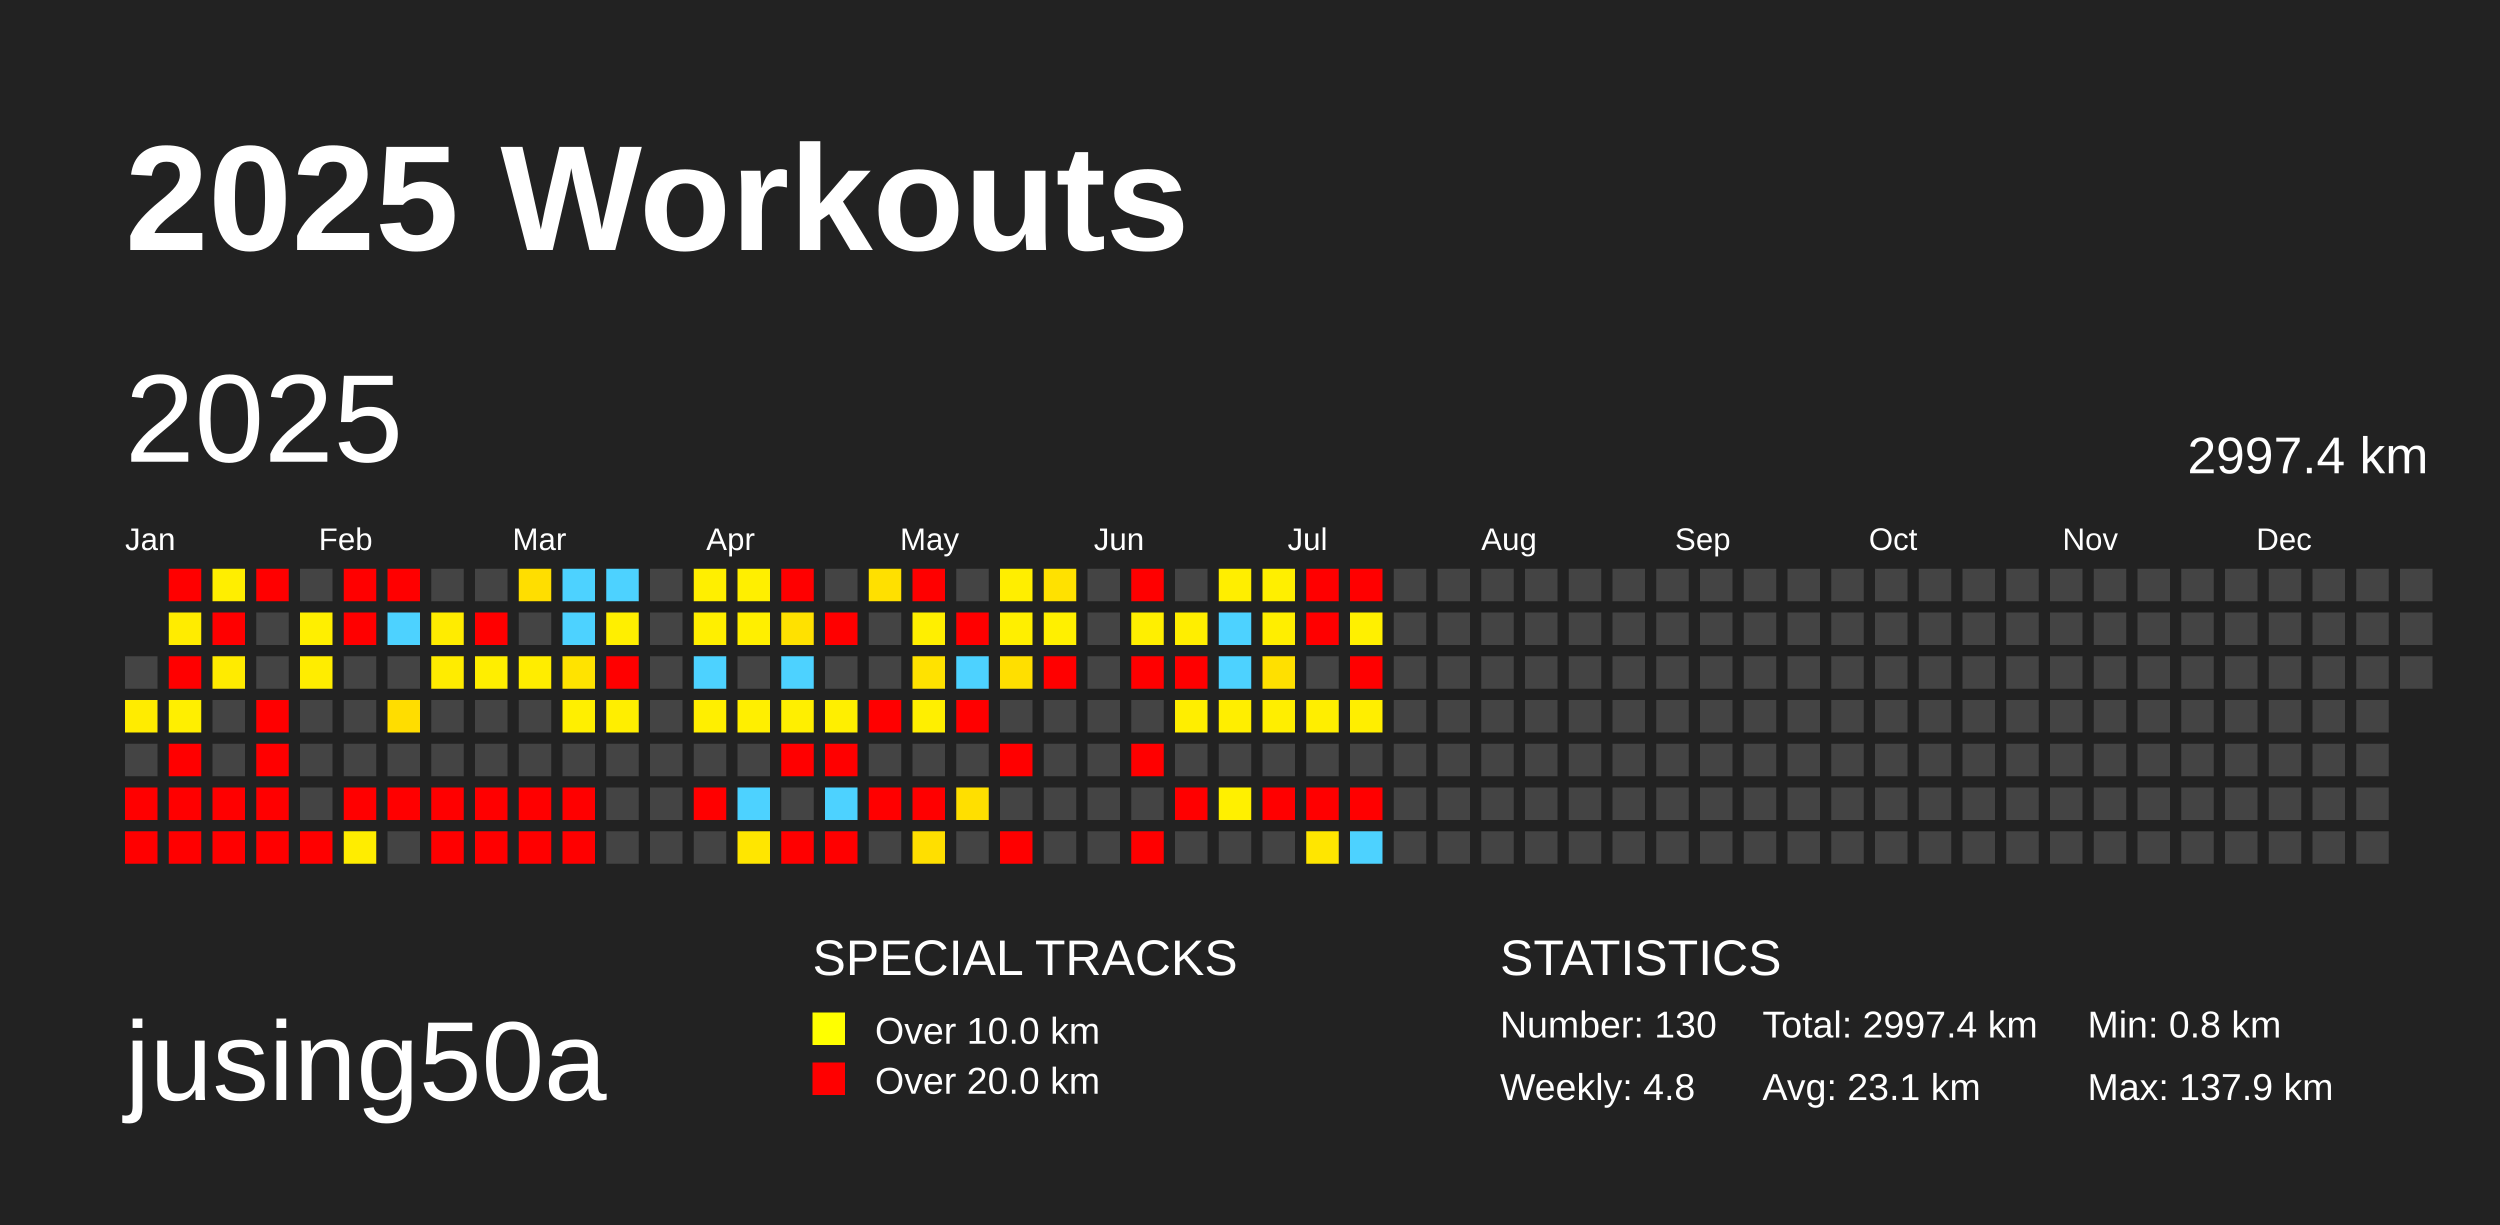
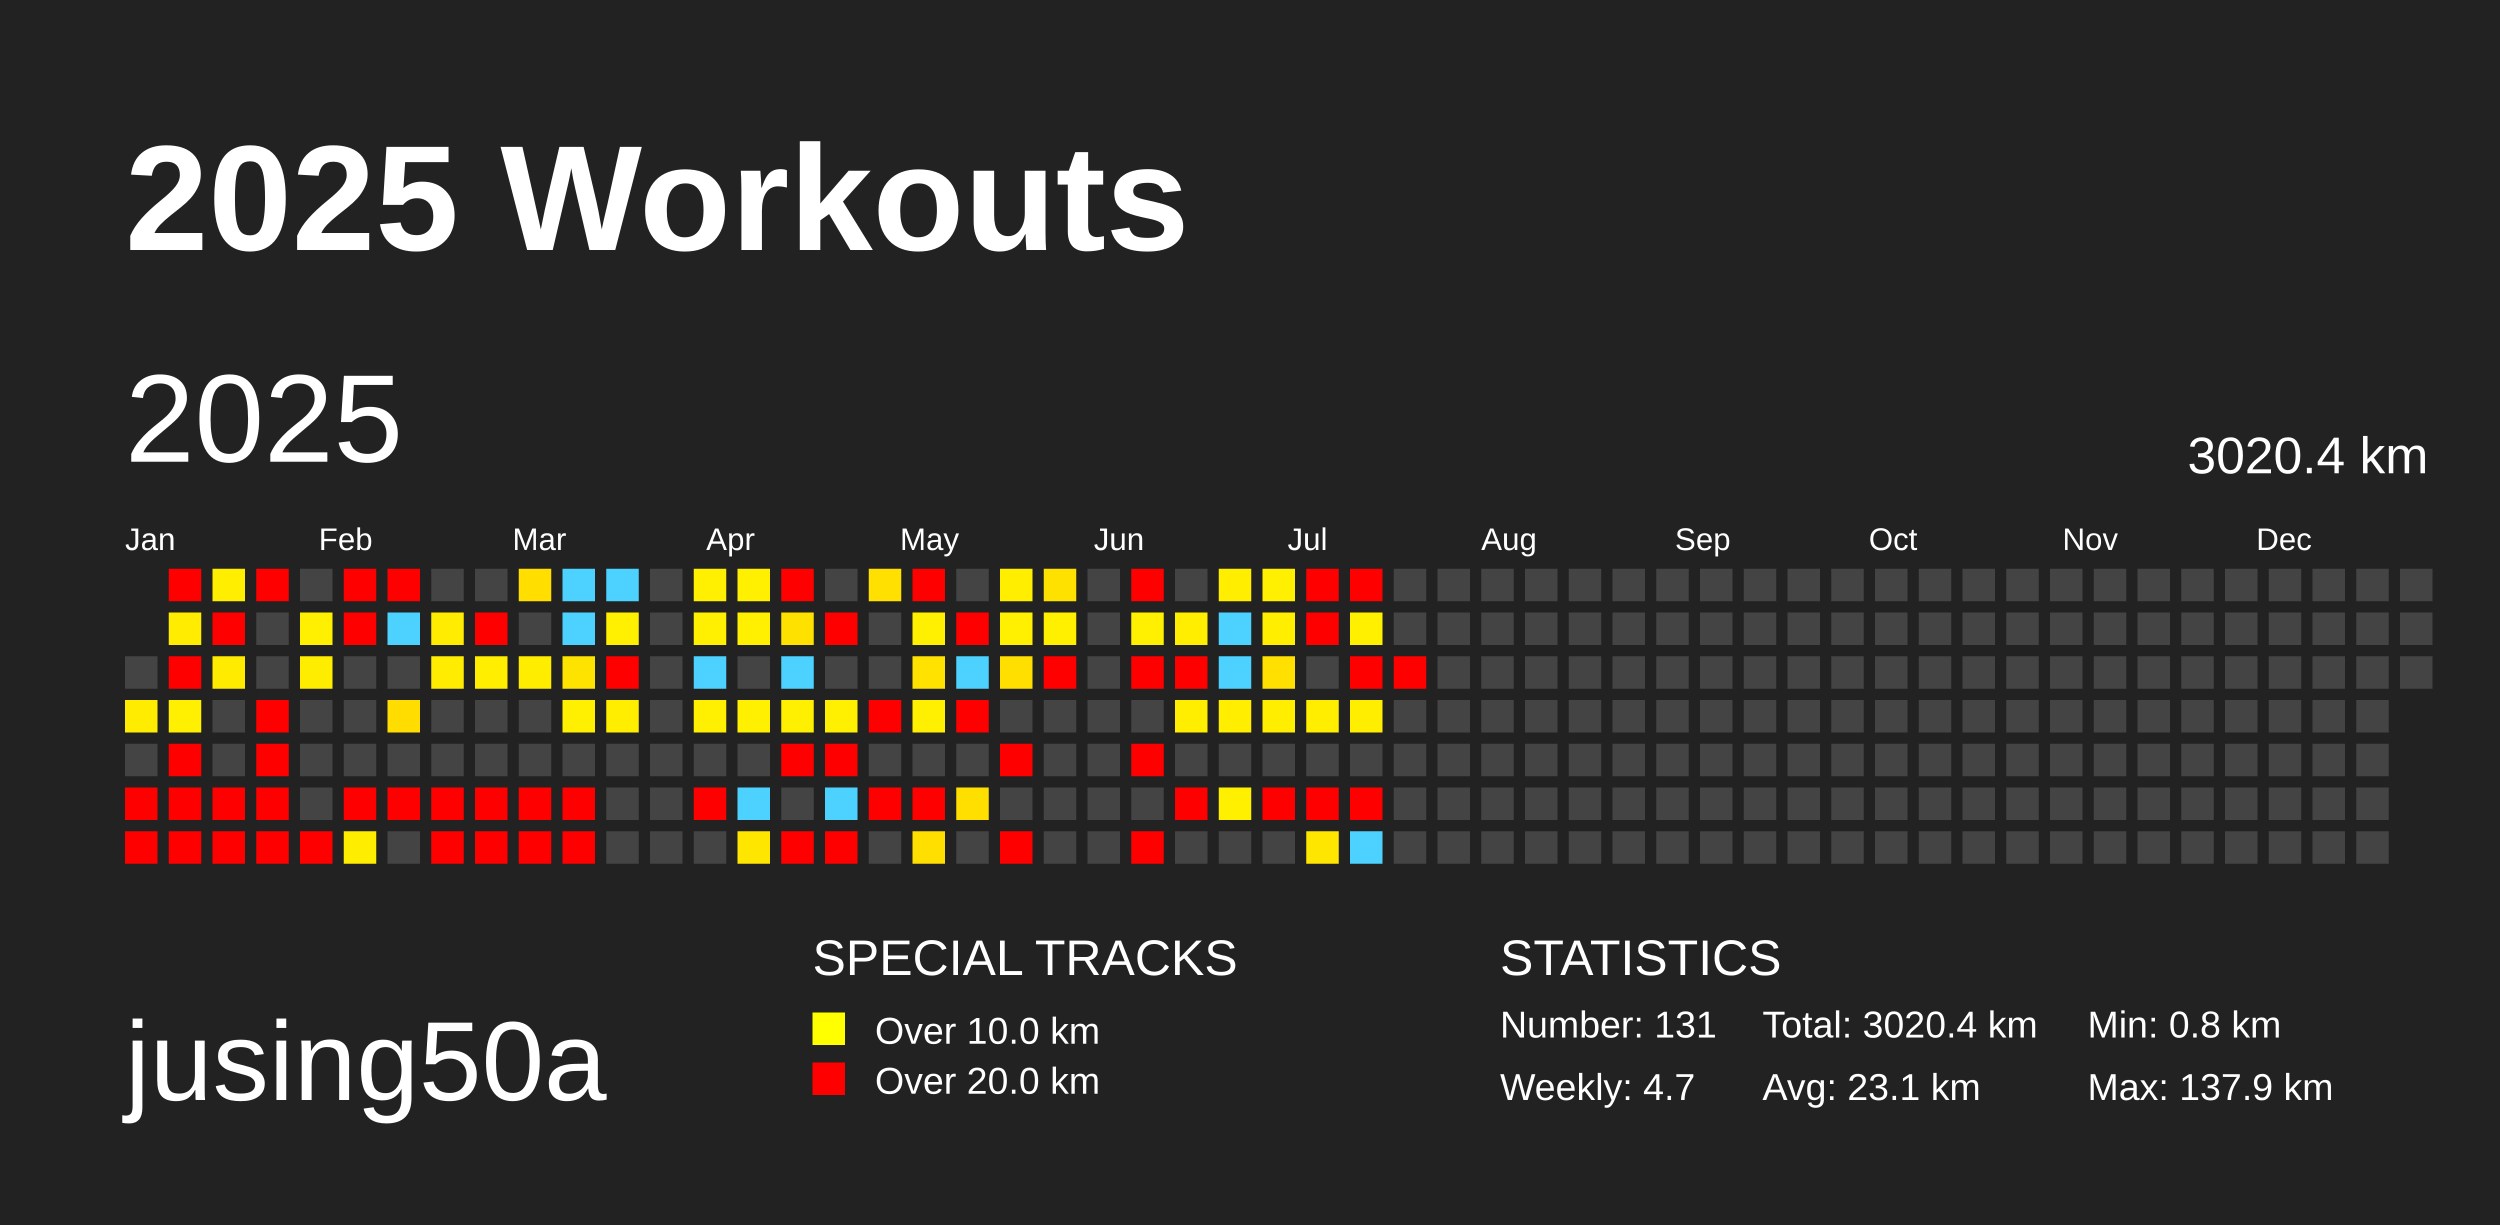
<svg xmlns="http://www.w3.org/2000/svg" baseProfile="full" height="98mm" version="1.1" viewBox="0,0,200,98" width="200mm">
  <defs />
  <rect fill="#222222" height="98" width="200" x="0" y="0" />
  <text fill="#FFFFFF" style="font-size:12px; font-family:Arial; font-weight:bold;" x="10" y="20">2025 Workouts</text>
  <text fill="#FFFFFF" style="font-size:9px; font-family:Arial" x="10" y="88">jusing50a</text>
  <text fill="#FFFFFF" style="font-size:4px; font-family:Arial" x="65" y="78">SPECIAL TRACKS</text>
  <rect fill="yellow" height="2.6" width="2.6" x="65" y="81" />
  <text fill="#FFFFFF" style="font-size:3px; font-family:Arial" x="70" y="83.5">Over 10.0 km</text>
  <rect fill="red" height="2.6" width="2.6" x="65" y="85" />
  <text fill="#FFFFFF" style="font-size:3px; font-family:Arial" x="70" y="87.5">Over 20.0 km</text>
  <text fill="#FFFFFF" style="font-size:4px; font-family:Arial" x="120" y="78">STATISTICS</text>
-   <text fill="#FFFFFF" style="font-size:3px; font-family:Arial" x="120" y="83">Number: 130</text>
-   <text fill="#FFFFFF" style="font-size:3px; font-family:Arial" x="120" y="88">Weekly: 4.8</text>
-   <text fill="#FFFFFF" style="font-size:3px; font-family:Arial" x="141" y="83">Total: 2997.4 km</text>
+   <text fill="#FFFFFF" style="font-size:3px; font-family:Arial" x="120" y="83">Number: 131</text>
+   <text fill="#FFFFFF" style="font-size:3px; font-family:Arial" x="120" y="88">Weekly: 4.7</text>
+   <text fill="#FFFFFF" style="font-size:3px; font-family:Arial" x="141" y="83">Total: 3020.4 km</text>
  <text fill="#FFFFFF" style="font-size:3px; font-family:Arial" x="141" y="88">Avg: 23.1 km</text>
  <text fill="#FFFFFF" style="font-size:3px; font-family:Arial" x="167" y="83">Min: 0.8 km</text>
  <text fill="#FFFFFF" style="font-size:3px; font-family:Arial" x="167" y="88">Max: 137.9 km</text>
  <text dominant-baseline="hanging" fill="#FFFFFF" style="font-size:10.0px; font-family:Arial;" x="10" y="30">2025</text>
-   <text dominant-baseline="hanging" fill="#FFFFFF" style="font-size:4.125px; font-family:Arial;" x="175" y="35">2997.4 km</text>
+   <text dominant-baseline="hanging" fill="#FFFFFF" style="font-size:4.125px; font-family:Arial;" x="175" y="35">3020.4 km</text>
  <text fill="#FFFFFF" style="font-size:2.5px; font-family:Arial" x="10.0" y="44">Jan</text>
  <text fill="#FFFFFF" style="font-size:2.5px; font-family:Arial" x="25.5" y="44">Feb</text>
  <text fill="#FFFFFF" style="font-size:2.5px; font-family:Arial" x="41.0" y="44">Mar</text>
  <text fill="#FFFFFF" style="font-size:2.5px; font-family:Arial" x="56.5" y="44">Apr</text>
  <text fill="#FFFFFF" style="font-size:2.5px; font-family:Arial" x="72.0" y="44">May</text>
  <text fill="#FFFFFF" style="font-size:2.5px; font-family:Arial" x="87.5" y="44">Jun</text>
  <text fill="#FFFFFF" style="font-size:2.5px; font-family:Arial" x="103.0" y="44">Jul</text>
  <text fill="#FFFFFF" style="font-size:2.5px; font-family:Arial" x="118.5" y="44">Aug</text>
  <text fill="#FFFFFF" style="font-size:2.5px; font-family:Arial" x="134.0" y="44">Sep</text>
  <text fill="#FFFFFF" style="font-size:2.5px; font-family:Arial" x="149.5" y="44">Oct</text>
  <text fill="#FFFFFF" style="font-size:2.5px; font-family:Arial" x="165.0" y="44">Nov</text>
  <text fill="#FFFFFF" style="font-size:2.5px; font-family:Arial" x="180.5" y="44">Dec</text>
  <rect fill="#444444" height="2.6" width="2.6" x="10.0" y="52.5" />
  <rect fill="#ffec00" height="2.6" width="2.6" x="10.0" y="56.0" />
  <rect fill="#444444" height="2.6" width="2.6" x="10.0" y="59.5" />
  <rect fill="red" height="2.6" width="2.6" x="10.0" y="63.0" />
  <rect fill="red" height="2.6" width="2.6" x="10.0" y="66.5" />
  <rect fill="red" height="2.6" width="2.6" x="13.5" y="45.5" />
  <rect fill="#ffec00" height="2.6" width="2.6" x="13.5" y="49.0" />
  <rect fill="red" height="2.6" width="2.6" x="13.5" y="52.5" />
  <rect fill="#ffef00" height="2.6" width="2.6" x="13.5" y="56.0" />
  <rect fill="red" height="2.6" width="2.6" x="13.5" y="59.5" />
  <rect fill="red" height="2.6" width="2.6" x="13.5" y="63.0" />
  <rect fill="red" height="2.6" width="2.6" x="13.5" y="66.5" />
  <rect fill="#ffee00" height="2.6" width="2.6" x="17.0" y="45.5" />
  <rect fill="red" height="2.6" width="2.6" x="17.0" y="49.0" />
  <rect fill="#ffeb00" height="2.6" width="2.6" x="17.0" y="52.5" />
  <rect fill="#444444" height="2.6" width="2.6" x="17.0" y="56.0" />
  <rect fill="#444444" height="2.6" width="2.6" x="17.0" y="59.5" />
  <rect fill="red" height="2.6" width="2.6" x="17.0" y="63.0" />
  <rect fill="red" height="2.6" width="2.6" x="17.0" y="66.5" />
  <rect fill="red" height="2.6" width="2.6" x="20.5" y="45.5" />
  <rect fill="#444444" height="2.6" width="2.6" x="20.5" y="49.0" />
  <rect fill="#444444" height="2.6" width="2.6" x="20.5" y="52.5" />
  <rect fill="red" height="2.6" width="2.6" x="20.5" y="56.0" />
  <rect fill="red" height="2.6" width="2.6" x="20.5" y="59.5" />
  <rect fill="red" height="2.6" width="2.6" x="20.5" y="63.0" />
  <rect fill="red" height="2.6" width="2.6" x="20.5" y="66.5" />
  <rect fill="#444444" height="2.6" width="2.6" x="24.0" y="45.5" />
  <rect fill="#ffef00" height="2.6" width="2.6" x="24.0" y="49.0" />
  <rect fill="#ffed00" height="2.6" width="2.6" x="24.0" y="52.5" />
  <rect fill="#444444" height="2.6" width="2.6" x="24.0" y="56.0" />
  <rect fill="#444444" height="2.6" width="2.6" x="24.0" y="59.5" />
  <rect fill="#444444" height="2.6" width="2.6" x="24.0" y="63.0" />
  <rect fill="red" height="2.6" width="2.6" x="24.0" y="66.5" />
  <rect fill="red" height="2.6" width="2.6" x="27.5" y="45.5" />
  <rect fill="red" height="2.6" width="2.6" x="27.5" y="49.0" />
  <rect fill="#444444" height="2.6" width="2.6" x="27.5" y="52.5" />
  <rect fill="#444444" height="2.6" width="2.6" x="27.5" y="56.0" />
  <rect fill="#444444" height="2.6" width="2.6" x="27.5" y="59.5" />
  <rect fill="red" height="2.6" width="2.6" x="27.5" y="63.0" />
  <rect fill="#ffed00" height="2.6" width="2.6" x="27.5" y="66.5" />
  <rect fill="red" height="2.6" width="2.6" x="31.0" y="45.5" />
  <rect fill="#4dd2ff" height="2.6" width="2.6" x="31.0" y="49.0" />
  <rect fill="#444444" height="2.6" width="2.6" x="31.0" y="52.5" />
  <rect fill="#ffdd00" height="2.6" width="2.6" x="31.0" y="56.0" />
  <rect fill="#444444" height="2.6" width="2.6" x="31.0" y="59.5" />
  <rect fill="red" height="2.6" width="2.6" x="31.0" y="63.0" />
  <rect fill="#444444" height="2.6" width="2.6" x="31.0" y="66.5" />
  <rect fill="#444444" height="2.6" width="2.6" x="34.5" y="45.5" />
  <rect fill="#ffec00" height="2.6" width="2.6" x="34.5" y="49.0" />
  <rect fill="#ffec00" height="2.6" width="2.6" x="34.5" y="52.5" />
  <rect fill="#444444" height="2.6" width="2.6" x="34.5" y="56.0" />
  <rect fill="#444444" height="2.6" width="2.6" x="34.5" y="59.5" />
  <rect fill="red" height="2.6" width="2.6" x="34.5" y="63.0" />
  <rect fill="red" height="2.6" width="2.6" x="34.5" y="66.5" />
  <rect fill="#444444" height="2.6" width="2.6" x="38.0" y="45.5" />
  <rect fill="red" height="2.6" width="2.6" x="38.0" y="49.0" />
  <rect fill="#ffee00" height="2.6" width="2.6" x="38.0" y="52.5" />
  <rect fill="#444444" height="2.6" width="2.6" x="38.0" y="56.0" />
  <rect fill="#444444" height="2.6" width="2.6" x="38.0" y="59.5" />
  <rect fill="red" height="2.6" width="2.6" x="38.0" y="63.0" />
  <rect fill="red" height="2.6" width="2.6" x="38.0" y="66.5" />
  <rect fill="#ffde00" height="2.6" width="2.6" x="41.5" y="45.5" />
  <rect fill="#444444" height="2.6" width="2.6" x="41.5" y="49.0" />
  <rect fill="#ffed00" height="2.6" width="2.6" x="41.5" y="52.5" />
  <rect fill="#444444" height="2.6" width="2.6" x="41.5" y="56.0" />
  <rect fill="#444444" height="2.6" width="2.6" x="41.5" y="59.5" />
  <rect fill="red" height="2.6" width="2.6" x="41.5" y="63.0" />
  <rect fill="red" height="2.6" width="2.6" x="41.5" y="66.5" />
  <rect fill="#4dd2ff" height="2.6" width="2.6" x="45.0" y="45.5" />
  <rect fill="#4dd2ff" height="2.6" width="2.6" x="45.0" y="49.0" />
  <rect fill="#ffe300" height="2.6" width="2.6" x="45.0" y="52.5" />
  <rect fill="#ffef00" height="2.6" width="2.6" x="45.0" y="56.0" />
  <rect fill="#444444" height="2.6" width="2.6" x="45.0" y="59.5" />
  <rect fill="red" height="2.6" width="2.6" x="45.0" y="63.0" />
  <rect fill="red" height="2.6" width="2.6" x="45.0" y="66.5" />
  <rect fill="#4dd2ff" height="2.6" width="2.6" x="48.5" y="45.5" />
  <rect fill="#ffef00" height="2.6" width="2.6" x="48.5" y="49.0" />
  <rect fill="red" height="2.6" width="2.6" x="48.5" y="52.5" />
  <rect fill="#ffee00" height="2.6" width="2.6" x="48.5" y="56.0" />
  <rect fill="#444444" height="2.6" width="2.6" x="48.5" y="59.5" />
  <rect fill="#444444" height="2.6" width="2.6" x="48.5" y="63.0" />
  <rect fill="#444444" height="2.6" width="2.6" x="48.5" y="66.5" />
  <rect fill="#444444" height="2.6" width="2.6" x="52.0" y="45.5" />
  <rect fill="#444444" height="2.6" width="2.6" x="52.0" y="49.0" />
  <rect fill="#444444" height="2.6" width="2.6" x="52.0" y="52.5" />
  <rect fill="#444444" height="2.6" width="2.6" x="52.0" y="56.0" />
  <rect fill="#444444" height="2.6" width="2.6" x="52.0" y="59.5" />
  <rect fill="#444444" height="2.6" width="2.6" x="52.0" y="63.0" />
  <rect fill="#444444" height="2.6" width="2.6" x="52.0" y="66.5" />
  <rect fill="#ffef00" height="2.6" width="2.6" x="55.5" y="45.5" />
  <rect fill="#ffef00" height="2.6" width="2.6" x="55.5" y="49.0" />
  <rect fill="#4dd2ff" height="2.6" width="2.6" x="55.5" y="52.5" />
  <rect fill="#ffef00" height="2.6" width="2.6" x="55.5" y="56.0" />
  <rect fill="#444444" height="2.6" width="2.6" x="55.5" y="59.5" />
  <rect fill="red" height="2.6" width="2.6" x="55.5" y="63.0" />
  <rect fill="#444444" height="2.6" width="2.6" x="55.5" y="66.5" />
  <rect fill="#ffef00" height="2.6" width="2.6" x="59.0" y="45.5" />
  <rect fill="#ffef00" height="2.6" width="2.6" x="59.0" y="49.0" />
  <rect fill="#444444" height="2.6" width="2.6" x="59.0" y="52.5" />
  <rect fill="#ffef00" height="2.6" width="2.6" x="59.0" y="56.0" />
  <rect fill="#444444" height="2.6" width="2.6" x="59.0" y="59.5" />
  <rect fill="#4dd2ff" height="2.6" width="2.6" x="59.0" y="63.0" />
  <rect fill="#ffe600" height="2.6" width="2.6" x="59.0" y="66.5" />
  <rect fill="red" height="2.6" width="2.6" x="62.5" y="45.5" />
  <rect fill="#ffe100" height="2.6" width="2.6" x="62.5" y="49.0" />
  <rect fill="#4dd2ff" height="2.6" width="2.6" x="62.5" y="52.5" />
  <rect fill="#ffef00" height="2.6" width="2.6" x="62.5" y="56.0" />
  <rect fill="red" height="2.6" width="2.6" x="62.5" y="59.5" />
  <rect fill="#444444" height="2.6" width="2.6" x="62.5" y="63.0" />
  <rect fill="red" height="2.6" width="2.6" x="62.5" y="66.5" />
  <rect fill="#444444" height="2.6" width="2.6" x="66.0" y="45.5" />
  <rect fill="red" height="2.6" width="2.6" x="66.0" y="49.0" />
  <rect fill="#444444" height="2.6" width="2.6" x="66.0" y="52.5" />
  <rect fill="#ffef00" height="2.6" width="2.6" x="66.0" y="56.0" />
  <rect fill="red" height="2.6" width="2.6" x="66.0" y="59.5" />
  <rect fill="#4dd2ff" height="2.6" width="2.6" x="66.0" y="63.0" />
  <rect fill="red" height="2.6" width="2.6" x="66.0" y="66.5" />
  <rect fill="#ffe000" height="2.6" width="2.6" x="69.5" y="45.5" />
  <rect fill="#444444" height="2.6" width="2.6" x="69.5" y="49.0" />
  <rect fill="#444444" height="2.6" width="2.6" x="69.5" y="52.5" />
  <rect fill="red" height="2.6" width="2.6" x="69.5" y="56.0" />
  <rect fill="#444444" height="2.6" width="2.6" x="69.5" y="59.5" />
  <rect fill="red" height="2.6" width="2.6" x="69.5" y="63.0" />
  <rect fill="#444444" height="2.6" width="2.6" x="69.5" y="66.5" />
  <rect fill="red" height="2.6" width="2.6" x="73.0" y="45.5" />
  <rect fill="#ffef00" height="2.6" width="2.6" x="73.0" y="49.0" />
  <rect fill="#ffe200" height="2.6" width="2.6" x="73.0" y="52.5" />
  <rect fill="#ffef00" height="2.6" width="2.6" x="73.0" y="56.0" />
  <rect fill="#444444" height="2.6" width="2.6" x="73.0" y="59.5" />
  <rect fill="red" height="2.6" width="2.6" x="73.0" y="63.0" />
  <rect fill="#ffdf00" height="2.6" width="2.6" x="73.0" y="66.5" />
  <rect fill="#444444" height="2.6" width="2.6" x="76.5" y="45.5" />
  <rect fill="red" height="2.6" width="2.6" x="76.5" y="49.0" />
  <rect fill="#4dd2ff" height="2.6" width="2.6" x="76.5" y="52.5" />
  <rect fill="red" height="2.6" width="2.6" x="76.5" y="56.0" />
  <rect fill="#444444" height="2.6" width="2.6" x="76.5" y="59.5" />
  <rect fill="#ffdf00" height="2.6" width="2.6" x="76.5" y="63.0" />
  <rect fill="#444444" height="2.6" width="2.6" x="76.5" y="66.5" />
  <rect fill="#ffee00" height="2.6" width="2.6" x="80.0" y="45.5" />
  <rect fill="#ffef00" height="2.6" width="2.6" x="80.0" y="49.0" />
  <rect fill="#ffdf00" height="2.6" width="2.6" x="80.0" y="52.5" />
  <rect fill="#444444" height="2.6" width="2.6" x="80.0" y="56.0" />
  <rect fill="red" height="2.6" width="2.6" x="80.0" y="59.5" />
  <rect fill="#444444" height="2.6" width="2.6" x="80.0" y="63.0" />
  <rect fill="red" height="2.6" width="2.6" x="80.0" y="66.5" />
  <rect fill="#ffe100" height="2.6" width="2.6" x="83.5" y="45.5" />
  <rect fill="#fff000" height="2.6" width="2.6" x="83.5" y="49.0" />
  <rect fill="red" height="2.6" width="2.6" x="83.5" y="52.5" />
  <rect fill="#444444" height="2.6" width="2.6" x="83.5" y="56.0" />
  <rect fill="#444444" height="2.6" width="2.6" x="83.5" y="59.5" />
  <rect fill="#444444" height="2.6" width="2.6" x="83.5" y="63.0" />
  <rect fill="#444444" height="2.6" width="2.6" x="83.5" y="66.5" />
  <rect fill="#444444" height="2.6" width="2.6" x="87.0" y="45.5" />
  <rect fill="#444444" height="2.6" width="2.6" x="87.0" y="49.0" />
  <rect fill="#444444" height="2.6" width="2.6" x="87.0" y="52.5" />
  <rect fill="#444444" height="2.6" width="2.6" x="87.0" y="56.0" />
  <rect fill="#444444" height="2.6" width="2.6" x="87.0" y="59.5" />
  <rect fill="#444444" height="2.6" width="2.6" x="87.0" y="63.0" />
  <rect fill="#444444" height="2.6" width="2.6" x="87.0" y="66.5" />
  <rect fill="red" height="2.6" width="2.6" x="90.5" y="45.5" />
  <rect fill="#ffef00" height="2.6" width="2.6" x="90.5" y="49.0" />
  <rect fill="red" height="2.6" width="2.6" x="90.5" y="52.5" />
  <rect fill="#444444" height="2.6" width="2.6" x="90.5" y="56.0" />
  <rect fill="red" height="2.6" width="2.6" x="90.5" y="59.5" />
  <rect fill="#444444" height="2.6" width="2.6" x="90.5" y="63.0" />
  <rect fill="red" height="2.6" width="2.6" x="90.5" y="66.5" />
  <rect fill="#444444" height="2.6" width="2.6" x="94.0" y="45.5" />
  <rect fill="#ffee00" height="2.6" width="2.6" x="94.0" y="49.0" />
  <rect fill="red" height="2.6" width="2.6" x="94.0" y="52.5" />
  <rect fill="#ffee00" height="2.6" width="2.6" x="94.0" y="56.0" />
  <rect fill="#444444" height="2.6" width="2.6" x="94.0" y="59.5" />
  <rect fill="red" height="2.6" width="2.6" x="94.0" y="63.0" />
  <rect fill="#444444" height="2.6" width="2.6" x="94.0" y="66.5" />
  <rect fill="#ffee00" height="2.6" width="2.6" x="97.5" y="45.5" />
  <rect fill="#4dd2ff" height="2.6" width="2.6" x="97.5" y="49.0" />
  <rect fill="#4dd2ff" height="2.6" width="2.6" x="97.5" y="52.5" />
  <rect fill="#ffee00" height="2.6" width="2.6" x="97.5" y="56.0" />
  <rect fill="#444444" height="2.6" width="2.6" x="97.5" y="59.5" />
  <rect fill="#fff000" height="2.6" width="2.6" x="97.5" y="63.0" />
  <rect fill="#444444" height="2.6" width="2.6" x="97.5" y="66.5" />
  <rect fill="#ffef00" height="2.6" width="2.6" x="101.0" y="45.5" />
  <rect fill="#ffee00" height="2.6" width="2.6" x="101.0" y="49.0" />
  <rect fill="#ffe000" height="2.6" width="2.6" x="101.0" y="52.5" />
  <rect fill="#ffee00" height="2.6" width="2.6" x="101.0" y="56.0" />
  <rect fill="#444444" height="2.6" width="2.6" x="101.0" y="59.5" />
  <rect fill="red" height="2.6" width="2.6" x="101.0" y="63.0" />
  <rect fill="#444444" height="2.6" width="2.6" x="101.0" y="66.5" />
  <rect fill="red" height="2.6" width="2.6" x="104.5" y="45.5" />
  <rect fill="red" height="2.6" width="2.6" x="104.5" y="49.0" />
  <rect fill="#444444" height="2.6" width="2.6" x="104.5" y="52.5" />
  <rect fill="#ffee00" height="2.6" width="2.6" x="104.5" y="56.0" />
  <rect fill="#444444" height="2.6" width="2.6" x="104.5" y="59.5" />
  <rect fill="red" height="2.6" width="2.6" x="104.5" y="63.0" />
  <rect fill="#ffe600" height="2.6" width="2.6" x="104.5" y="66.5" />
  <rect fill="red" height="2.6" width="2.6" x="108.0" y="45.5" />
  <rect fill="#fff000" height="2.6" width="2.6" x="108.0" y="49.0" />
  <rect fill="red" height="2.6" width="2.6" x="108.0" y="52.5" />
  <rect fill="#ffee00" height="2.6" width="2.6" x="108.0" y="56.0" />
  <rect fill="#444444" height="2.6" width="2.6" x="108.0" y="59.5" />
  <rect fill="red" height="2.6" width="2.6" x="108.0" y="63.0" />
  <rect fill="#4dd2ff" height="2.6" width="2.6" x="108.0" y="66.5" />
  <rect fill="#444444" height="2.6" width="2.6" x="111.5" y="45.5" />
  <rect fill="#444444" height="2.6" width="2.6" x="111.5" y="49.0" />
-   <rect fill="#444444" height="2.6" width="2.6" x="111.5" y="52.5" />
+   <rect fill="red" height="2.6" width="2.6" x="111.5" y="52.5" />
  <rect fill="#444444" height="2.6" width="2.6" x="111.5" y="56.0" />
  <rect fill="#444444" height="2.6" width="2.6" x="111.5" y="59.5" />
  <rect fill="#444444" height="2.6" width="2.6" x="111.5" y="63.0" />
  <rect fill="#444444" height="2.6" width="2.6" x="111.5" y="66.5" />
  <rect fill="#444444" height="2.6" width="2.6" x="115.0" y="45.5" />
  <rect fill="#444444" height="2.6" width="2.6" x="115.0" y="49.0" />
  <rect fill="#444444" height="2.6" width="2.6" x="115.0" y="52.5" />
  <rect fill="#444444" height="2.6" width="2.6" x="115.0" y="56.0" />
  <rect fill="#444444" height="2.6" width="2.6" x="115.0" y="59.5" />
  <rect fill="#444444" height="2.6" width="2.6" x="115.0" y="63.0" />
  <rect fill="#444444" height="2.6" width="2.6" x="115.0" y="66.5" />
  <rect fill="#444444" height="2.6" width="2.6" x="118.5" y="45.5" />
  <rect fill="#444444" height="2.6" width="2.6" x="118.5" y="49.0" />
  <rect fill="#444444" height="2.6" width="2.6" x="118.5" y="52.5" />
  <rect fill="#444444" height="2.6" width="2.6" x="118.5" y="56.0" />
  <rect fill="#444444" height="2.6" width="2.6" x="118.5" y="59.5" />
  <rect fill="#444444" height="2.6" width="2.6" x="118.5" y="63.0" />
  <rect fill="#444444" height="2.6" width="2.6" x="118.5" y="66.5" />
  <rect fill="#444444" height="2.6" width="2.6" x="122.0" y="45.5" />
  <rect fill="#444444" height="2.6" width="2.6" x="122.0" y="49.0" />
  <rect fill="#444444" height="2.6" width="2.6" x="122.0" y="52.5" />
  <rect fill="#444444" height="2.6" width="2.6" x="122.0" y="56.0" />
  <rect fill="#444444" height="2.6" width="2.6" x="122.0" y="59.5" />
  <rect fill="#444444" height="2.6" width="2.6" x="122.0" y="63.0" />
  <rect fill="#444444" height="2.6" width="2.6" x="122.0" y="66.5" />
  <rect fill="#444444" height="2.6" width="2.6" x="125.5" y="45.5" />
  <rect fill="#444444" height="2.6" width="2.6" x="125.5" y="49.0" />
  <rect fill="#444444" height="2.6" width="2.6" x="125.5" y="52.5" />
  <rect fill="#444444" height="2.6" width="2.6" x="125.5" y="56.0" />
  <rect fill="#444444" height="2.6" width="2.6" x="125.5" y="59.5" />
  <rect fill="#444444" height="2.6" width="2.6" x="125.5" y="63.0" />
  <rect fill="#444444" height="2.6" width="2.6" x="125.5" y="66.5" />
  <rect fill="#444444" height="2.6" width="2.6" x="129.0" y="45.5" />
  <rect fill="#444444" height="2.6" width="2.6" x="129.0" y="49.0" />
  <rect fill="#444444" height="2.6" width="2.6" x="129.0" y="52.5" />
  <rect fill="#444444" height="2.6" width="2.6" x="129.0" y="56.0" />
  <rect fill="#444444" height="2.6" width="2.6" x="129.0" y="59.5" />
  <rect fill="#444444" height="2.6" width="2.6" x="129.0" y="63.0" />
  <rect fill="#444444" height="2.6" width="2.6" x="129.0" y="66.5" />
  <rect fill="#444444" height="2.6" width="2.6" x="132.5" y="45.5" />
  <rect fill="#444444" height="2.6" width="2.6" x="132.5" y="49.0" />
  <rect fill="#444444" height="2.6" width="2.6" x="132.5" y="52.5" />
  <rect fill="#444444" height="2.6" width="2.6" x="132.5" y="56.0" />
  <rect fill="#444444" height="2.6" width="2.6" x="132.5" y="59.5" />
  <rect fill="#444444" height="2.6" width="2.6" x="132.5" y="63.0" />
  <rect fill="#444444" height="2.6" width="2.6" x="132.5" y="66.5" />
  <rect fill="#444444" height="2.6" width="2.6" x="136.0" y="45.5" />
  <rect fill="#444444" height="2.6" width="2.6" x="136.0" y="49.0" />
  <rect fill="#444444" height="2.6" width="2.6" x="136.0" y="52.5" />
  <rect fill="#444444" height="2.6" width="2.6" x="136.0" y="56.0" />
  <rect fill="#444444" height="2.6" width="2.6" x="136.0" y="59.5" />
  <rect fill="#444444" height="2.6" width="2.6" x="136.0" y="63.0" />
  <rect fill="#444444" height="2.6" width="2.6" x="136.0" y="66.5" />
  <rect fill="#444444" height="2.6" width="2.6" x="139.5" y="45.5" />
  <rect fill="#444444" height="2.6" width="2.6" x="139.5" y="49.0" />
  <rect fill="#444444" height="2.6" width="2.6" x="139.5" y="52.5" />
  <rect fill="#444444" height="2.6" width="2.6" x="139.5" y="56.0" />
  <rect fill="#444444" height="2.6" width="2.6" x="139.5" y="59.5" />
  <rect fill="#444444" height="2.6" width="2.6" x="139.5" y="63.0" />
  <rect fill="#444444" height="2.6" width="2.6" x="139.5" y="66.5" />
  <rect fill="#444444" height="2.6" width="2.6" x="143.0" y="45.5" />
  <rect fill="#444444" height="2.6" width="2.6" x="143.0" y="49.0" />
  <rect fill="#444444" height="2.6" width="2.6" x="143.0" y="52.5" />
  <rect fill="#444444" height="2.6" width="2.6" x="143.0" y="56.0" />
  <rect fill="#444444" height="2.6" width="2.6" x="143.0" y="59.5" />
  <rect fill="#444444" height="2.6" width="2.6" x="143.0" y="63.0" />
  <rect fill="#444444" height="2.6" width="2.6" x="143.0" y="66.5" />
  <rect fill="#444444" height="2.6" width="2.6" x="146.5" y="45.5" />
  <rect fill="#444444" height="2.6" width="2.6" x="146.5" y="49.0" />
  <rect fill="#444444" height="2.6" width="2.6" x="146.5" y="52.5" />
  <rect fill="#444444" height="2.6" width="2.6" x="146.5" y="56.0" />
  <rect fill="#444444" height="2.6" width="2.6" x="146.5" y="59.5" />
  <rect fill="#444444" height="2.6" width="2.6" x="146.5" y="63.0" />
  <rect fill="#444444" height="2.6" width="2.6" x="146.5" y="66.5" />
  <rect fill="#444444" height="2.6" width="2.6" x="150.0" y="45.5" />
  <rect fill="#444444" height="2.6" width="2.6" x="150.0" y="49.0" />
  <rect fill="#444444" height="2.6" width="2.6" x="150.0" y="52.5" />
  <rect fill="#444444" height="2.6" width="2.6" x="150.0" y="56.0" />
  <rect fill="#444444" height="2.6" width="2.6" x="150.0" y="59.5" />
  <rect fill="#444444" height="2.6" width="2.6" x="150.0" y="63.0" />
  <rect fill="#444444" height="2.6" width="2.6" x="150.0" y="66.5" />
  <rect fill="#444444" height="2.6" width="2.6" x="153.5" y="45.5" />
  <rect fill="#444444" height="2.6" width="2.6" x="153.5" y="49.0" />
  <rect fill="#444444" height="2.6" width="2.6" x="153.5" y="52.5" />
  <rect fill="#444444" height="2.6" width="2.6" x="153.5" y="56.0" />
  <rect fill="#444444" height="2.6" width="2.6" x="153.5" y="59.5" />
  <rect fill="#444444" height="2.6" width="2.6" x="153.5" y="63.0" />
  <rect fill="#444444" height="2.6" width="2.6" x="153.5" y="66.5" />
  <rect fill="#444444" height="2.6" width="2.6" x="157.0" y="45.5" />
  <rect fill="#444444" height="2.6" width="2.6" x="157.0" y="49.0" />
  <rect fill="#444444" height="2.6" width="2.6" x="157.0" y="52.5" />
  <rect fill="#444444" height="2.6" width="2.6" x="157.0" y="56.0" />
  <rect fill="#444444" height="2.6" width="2.6" x="157.0" y="59.5" />
  <rect fill="#444444" height="2.6" width="2.6" x="157.0" y="63.0" />
  <rect fill="#444444" height="2.6" width="2.6" x="157.0" y="66.5" />
  <rect fill="#444444" height="2.6" width="2.6" x="160.5" y="45.5" />
  <rect fill="#444444" height="2.6" width="2.6" x="160.5" y="49.0" />
  <rect fill="#444444" height="2.6" width="2.6" x="160.5" y="52.5" />
  <rect fill="#444444" height="2.6" width="2.6" x="160.5" y="56.0" />
  <rect fill="#444444" height="2.6" width="2.6" x="160.5" y="59.5" />
  <rect fill="#444444" height="2.6" width="2.6" x="160.5" y="63.0" />
  <rect fill="#444444" height="2.6" width="2.6" x="160.5" y="66.5" />
  <rect fill="#444444" height="2.6" width="2.6" x="164.0" y="45.5" />
  <rect fill="#444444" height="2.6" width="2.6" x="164.0" y="49.0" />
  <rect fill="#444444" height="2.6" width="2.6" x="164.0" y="52.5" />
  <rect fill="#444444" height="2.6" width="2.6" x="164.0" y="56.0" />
  <rect fill="#444444" height="2.6" width="2.6" x="164.0" y="59.5" />
  <rect fill="#444444" height="2.6" width="2.6" x="164.0" y="63.0" />
  <rect fill="#444444" height="2.6" width="2.6" x="164.0" y="66.5" />
  <rect fill="#444444" height="2.6" width="2.6" x="167.5" y="45.5" />
  <rect fill="#444444" height="2.6" width="2.6" x="167.5" y="49.0" />
  <rect fill="#444444" height="2.6" width="2.6" x="167.5" y="52.5" />
  <rect fill="#444444" height="2.6" width="2.6" x="167.5" y="56.0" />
  <rect fill="#444444" height="2.6" width="2.6" x="167.5" y="59.5" />
  <rect fill="#444444" height="2.6" width="2.6" x="167.5" y="63.0" />
  <rect fill="#444444" height="2.6" width="2.6" x="167.5" y="66.5" />
  <rect fill="#444444" height="2.6" width="2.6" x="171.0" y="45.5" />
  <rect fill="#444444" height="2.6" width="2.6" x="171.0" y="49.0" />
  <rect fill="#444444" height="2.6" width="2.6" x="171.0" y="52.5" />
  <rect fill="#444444" height="2.6" width="2.6" x="171.0" y="56.0" />
  <rect fill="#444444" height="2.6" width="2.6" x="171.0" y="59.5" />
  <rect fill="#444444" height="2.6" width="2.6" x="171.0" y="63.0" />
  <rect fill="#444444" height="2.6" width="2.6" x="171.0" y="66.5" />
  <rect fill="#444444" height="2.6" width="2.6" x="174.5" y="45.5" />
  <rect fill="#444444" height="2.6" width="2.6" x="174.5" y="49.0" />
  <rect fill="#444444" height="2.6" width="2.6" x="174.5" y="52.5" />
  <rect fill="#444444" height="2.6" width="2.6" x="174.5" y="56.0" />
  <rect fill="#444444" height="2.6" width="2.6" x="174.5" y="59.5" />
  <rect fill="#444444" height="2.6" width="2.6" x="174.5" y="63.0" />
  <rect fill="#444444" height="2.6" width="2.6" x="174.5" y="66.5" />
  <rect fill="#444444" height="2.6" width="2.6" x="178.0" y="45.5" />
  <rect fill="#444444" height="2.6" width="2.6" x="178.0" y="49.0" />
  <rect fill="#444444" height="2.6" width="2.6" x="178.0" y="52.5" />
  <rect fill="#444444" height="2.6" width="2.6" x="178.0" y="56.0" />
  <rect fill="#444444" height="2.6" width="2.6" x="178.0" y="59.5" />
  <rect fill="#444444" height="2.6" width="2.6" x="178.0" y="63.0" />
  <rect fill="#444444" height="2.6" width="2.6" x="178.0" y="66.5" />
  <rect fill="#444444" height="2.6" width="2.6" x="181.5" y="45.5" />
  <rect fill="#444444" height="2.6" width="2.6" x="181.5" y="49.0" />
  <rect fill="#444444" height="2.6" width="2.6" x="181.5" y="52.5" />
  <rect fill="#444444" height="2.6" width="2.6" x="181.5" y="56.0" />
  <rect fill="#444444" height="2.6" width="2.6" x="181.5" y="59.5" />
  <rect fill="#444444" height="2.6" width="2.6" x="181.5" y="63.0" />
  <rect fill="#444444" height="2.6" width="2.6" x="181.5" y="66.5" />
  <rect fill="#444444" height="2.6" width="2.6" x="185.0" y="45.5" />
  <rect fill="#444444" height="2.6" width="2.6" x="185.0" y="49.0" />
  <rect fill="#444444" height="2.6" width="2.6" x="185.0" y="52.5" />
  <rect fill="#444444" height="2.6" width="2.6" x="185.0" y="56.0" />
  <rect fill="#444444" height="2.6" width="2.6" x="185.0" y="59.5" />
  <rect fill="#444444" height="2.6" width="2.6" x="185.0" y="63.0" />
  <rect fill="#444444" height="2.6" width="2.6" x="185.0" y="66.5" />
  <rect fill="#444444" height="2.6" width="2.6" x="188.5" y="45.5" />
  <rect fill="#444444" height="2.6" width="2.6" x="188.5" y="49.0" />
  <rect fill="#444444" height="2.6" width="2.6" x="188.5" y="52.5" />
  <rect fill="#444444" height="2.6" width="2.6" x="188.5" y="56.0" />
  <rect fill="#444444" height="2.6" width="2.6" x="188.5" y="59.5" />
  <rect fill="#444444" height="2.6" width="2.6" x="188.5" y="63.0" />
  <rect fill="#444444" height="2.6" width="2.6" x="188.5" y="66.5" />
  <rect fill="#444444" height="2.6" width="2.6" x="192.0" y="45.5" />
  <rect fill="#444444" height="2.6" width="2.6" x="192.0" y="49.0" />
  <rect fill="#444444" height="2.6" width="2.6" x="192.0" y="52.5" />
</svg>
